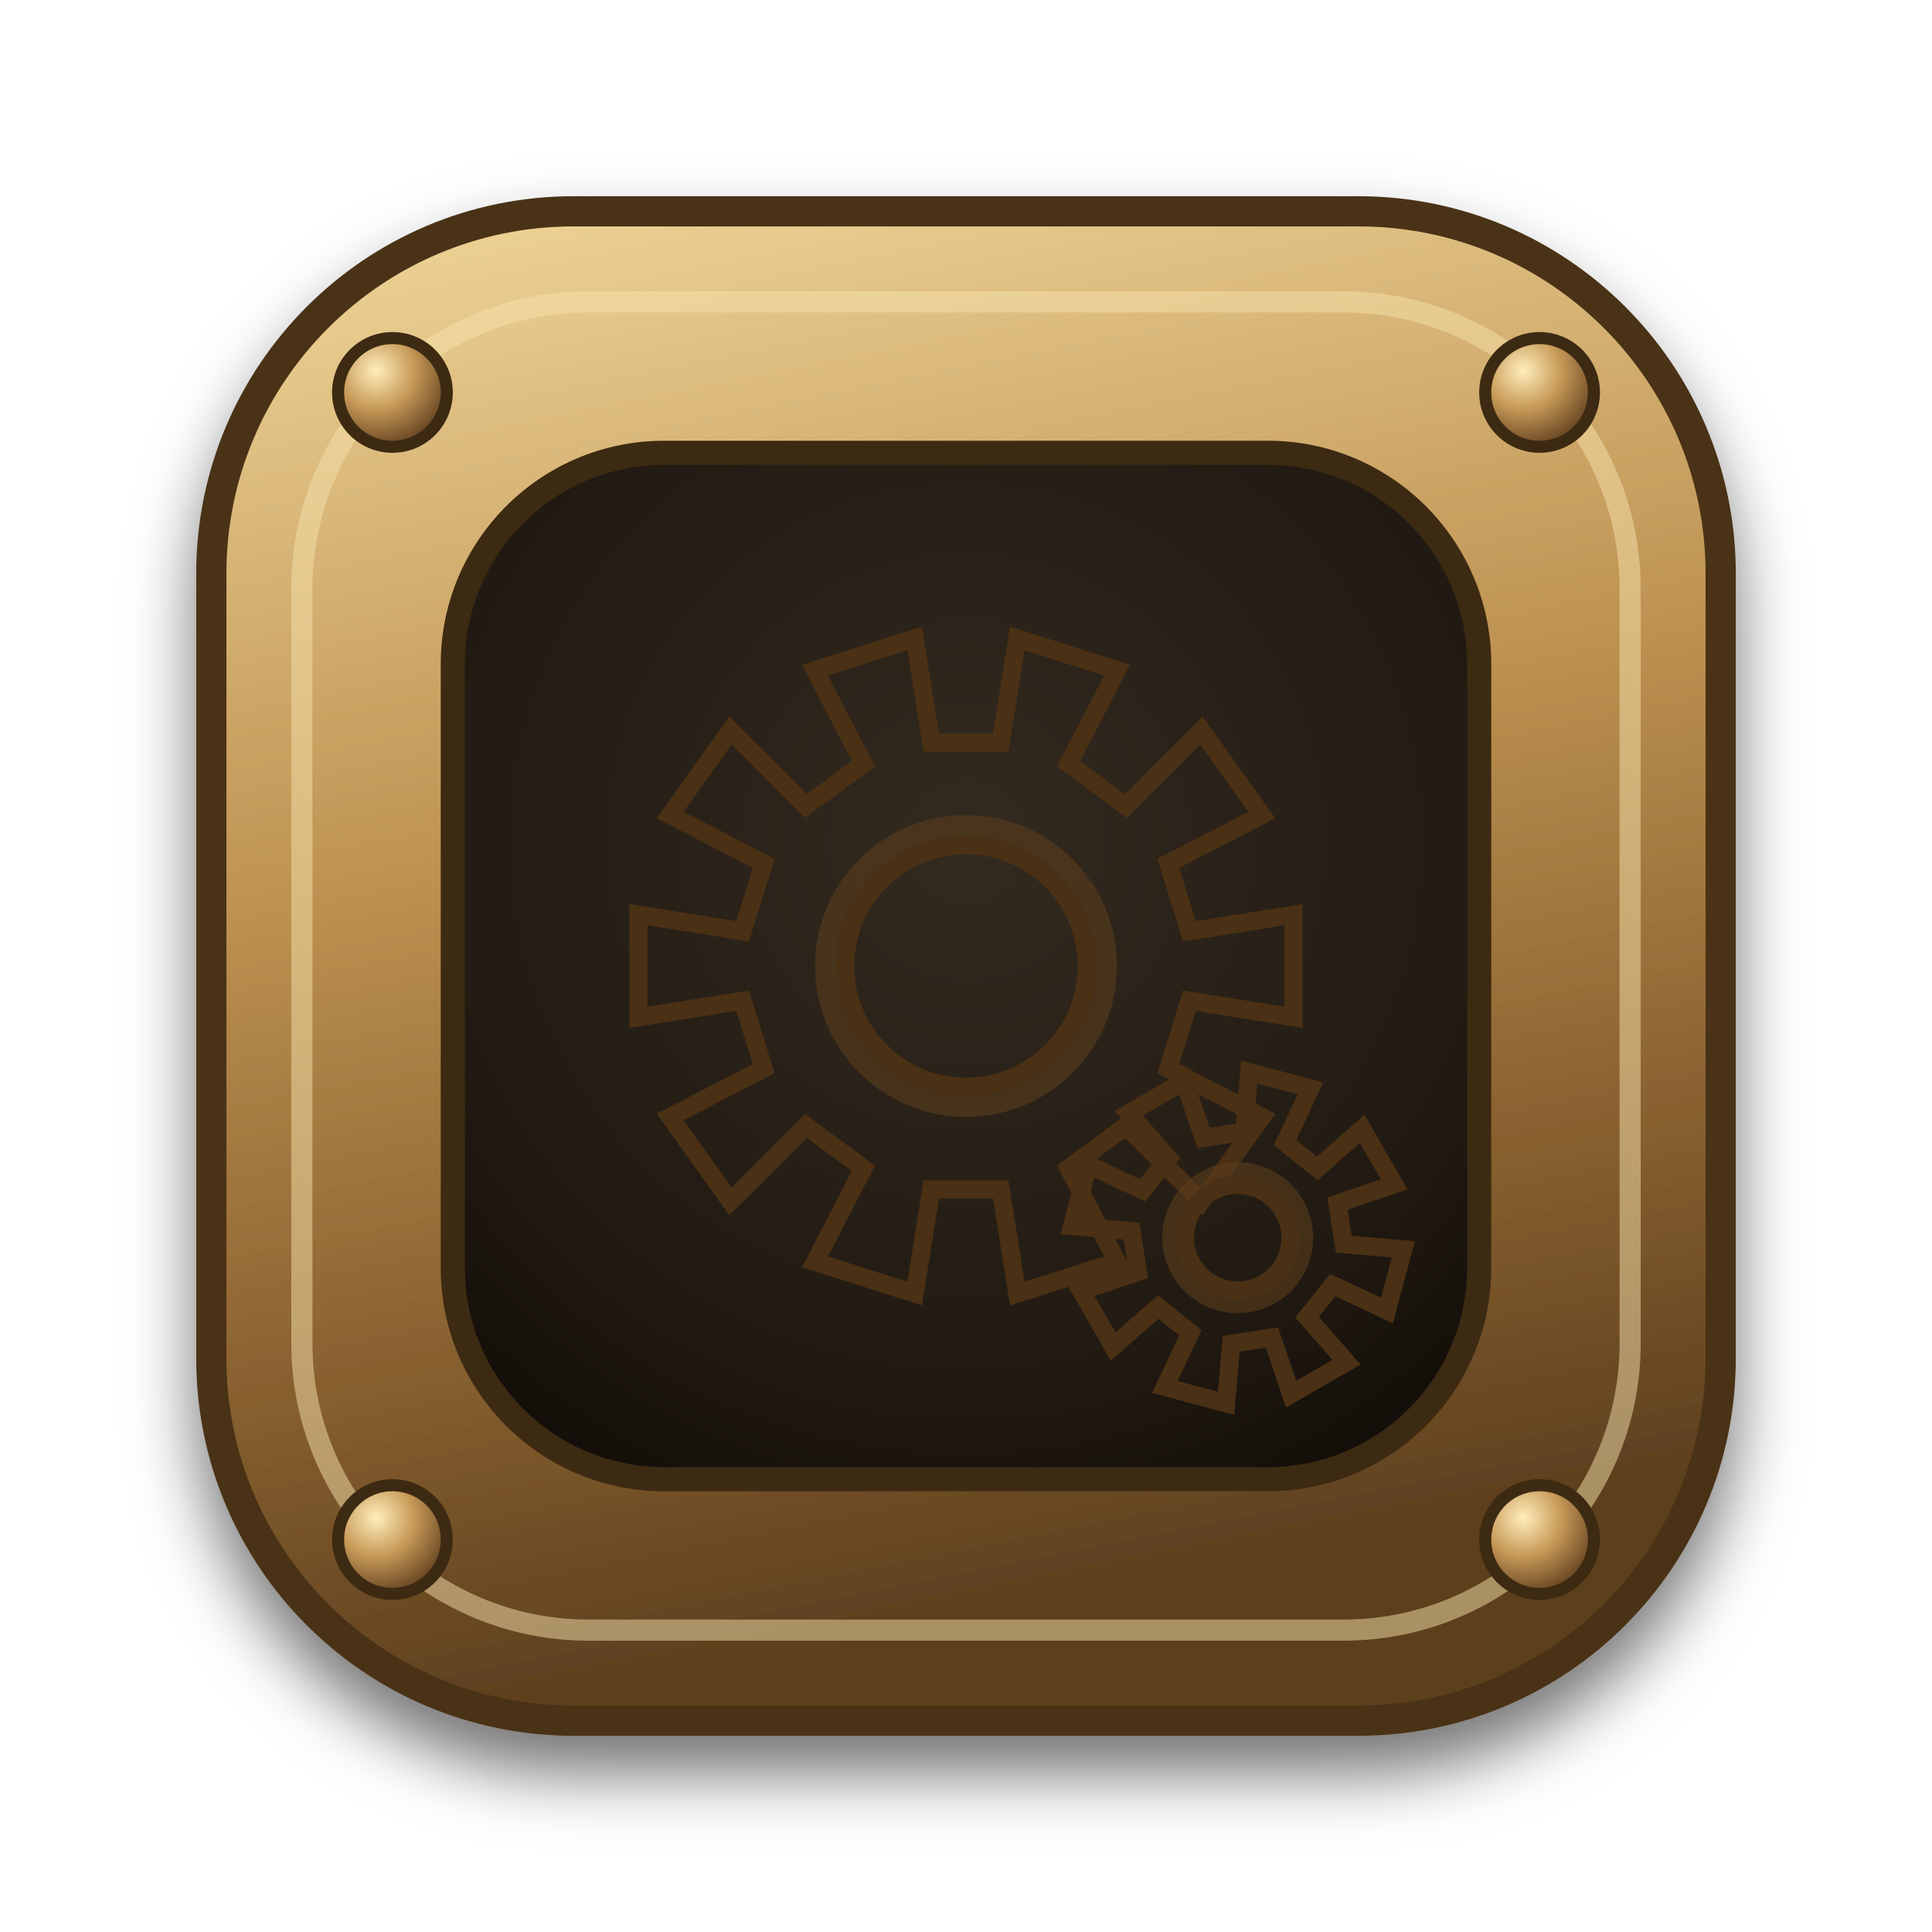
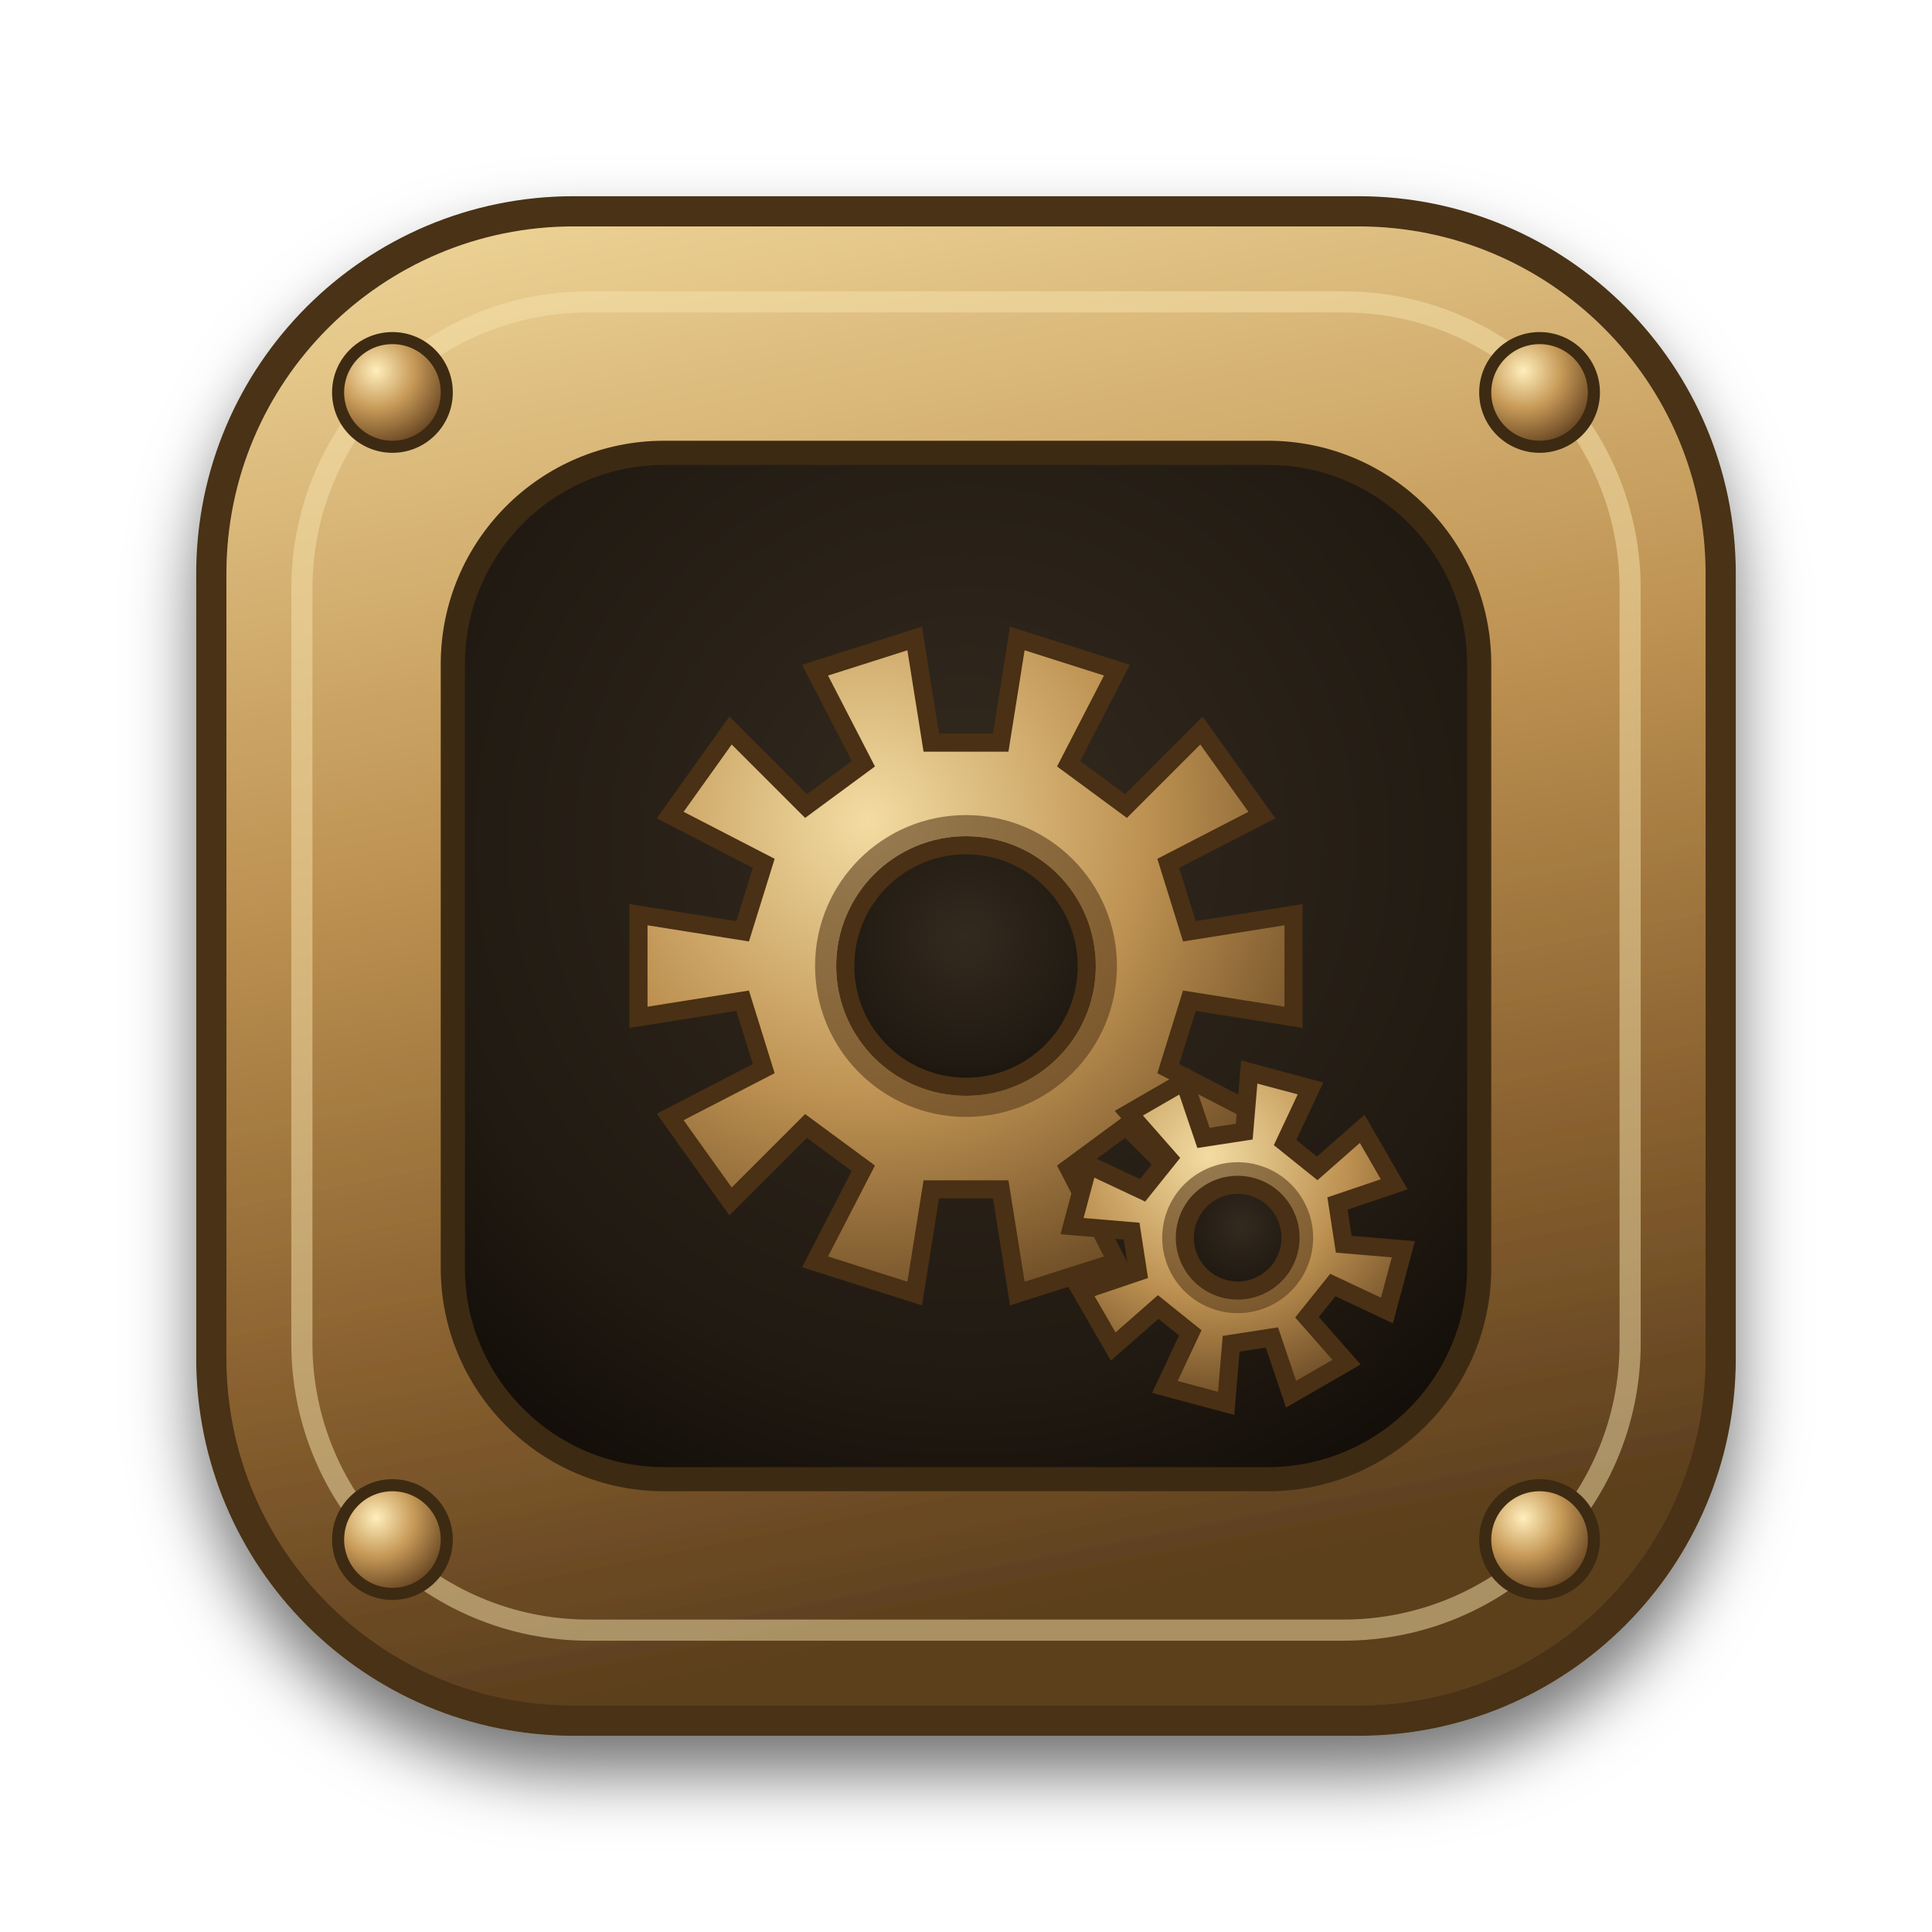
<svg xmlns="http://www.w3.org/2000/svg" viewBox="0 0 128 128">
  <defs>
    <linearGradient id="preferences_desktop_activities_brass" x1="0" y1="0" x2="0.2" y2="1">
      <stop offset="0" stop-color="#f0d79a" />
      <stop offset="0.45" stop-color="#bd9151" />
      <stop offset="0.75" stop-color="#8a6230" />
      <stop offset="1" stop-color="#5c3f1e" />
    </linearGradient>
    <radialGradient id="preferences_desktop_activities_brassR" cx="0.35" cy="0.28" r="0.85">
      <stop offset="0" stop-color="#f3dca2" />
      <stop offset="0.5" stop-color="#bd9151" />
      <stop offset="1" stop-color="#5a3c1c" />
    </radialGradient>
    <linearGradient id="preferences_desktop_activities_copper" x1="0" y1="0" x2="0.3" y2="1">
      <stop offset="0" stop-color="#e2a06a" />
      <stop offset="0.5" stop-color="#b06a39" />
      <stop offset="1" stop-color="#6e3a1a" />
    </linearGradient>
    <radialGradient id="preferences_desktop_activities_recess" cx="0.5" cy="0.38" r="0.75">
      <stop offset="0" stop-color="#332a1f" />
      <stop offset="0.7" stop-color="#211a12" />
      <stop offset="1" stop-color="#100b07" />
    </radialGradient>
    <radialGradient id="preferences_desktop_activities_rivet" cx="0.35" cy="0.3" r="0.7">
      <stop offset="0" stop-color="#ffeebc" />
      <stop offset="0.5" stop-color="#c79a58" />
      <stop offset="1" stop-color="#6b4824" />
    </radialGradient>
    <radialGradient id="preferences_desktop_activities_glow" cx="0.5" cy="0.5" r="0.5">
      <stop offset="0" stop-color="#ffb15a" />
      <stop offset="0.5" stop-color="#d97a2a" />
      <stop offset="1" stop-color="#d97a2a" stop-opacity="0" />
    </radialGradient>
    <filter id="preferences_desktop_activities_sh" x="-30%" y="-30%" width="160%" height="160%">
      <feDropShadow dx="0" dy="2.5" stdDeviation="2.2" flood-color="#000" flood-opacity="0.55" />
    </filter>
  </defs>
  <rect x="14" y="14" width="100" height="100" rx="24" fill="url(#preferences_desktop_activities_brass)" stroke="#4a3014" stroke-width="2" filter="url(#preferences_desktop_activities_sh)" />
  <rect x="20" y="20" width="88" height="88" rx="19" fill="none" stroke="#f6e2ac" stroke-width="1.4" opacity="0.5" />
  <rect x="30" y="30" width="68" height="68" rx="14" fill="url(#preferences_desktop_activities_recess)" stroke="#3d2a12" stroke-width="1.6" />
  <circle cx="26.0" cy="26.0" r="3.6" fill="url(#preferences_desktop_activities_rivet)" stroke="#3d2a12" stroke-width="0.8" />
  <circle cx="102.0" cy="26.0" r="3.6" fill="url(#preferences_desktop_activities_rivet)" stroke="#3d2a12" stroke-width="0.8" />
  <circle cx="26.0" cy="102.0" r="3.6" fill="url(#preferences_desktop_activities_rivet)" stroke="#3d2a12" stroke-width="0.8" />
  <circle cx="102.0" cy="102.0" r="3.6" fill="url(#preferences_desktop_activities_rivet)" stroke="#3d2a12" stroke-width="0.8" />
  <g transform="rotate(0 64 64)">
-     <path d="M85.7 60.6 L85.7 67.4 L78.8 66.3 L77.4 70.8 L83.6 74.0 L79.6 79.6 L74.6 74.6 L70.8 77.4 L74.0 83.6 L67.4 85.7 L66.3 78.8 L61.7 78.8 L60.6 85.7 L54.0 83.6 L57.2 77.4 L53.4 74.6 L48.4 79.6 L44.4 74.0 L50.6 70.8 L49.2 66.3 L42.3 67.4 L42.3 60.6 L49.2 61.7 L50.6 57.2 L44.4 54.0 L48.4 48.4 L53.4 53.4 L57.2 50.6 L54.0 44.4 L60.6 42.3 L61.7 49.2 L66.3 49.2 L67.4 42.3 L74.0 44.4 L70.8 50.6 L74.6 53.4 L79.6 48.4 L83.6 54.0 L77.4 57.2 L78.8 61.7 Z" fill="url(#tag_brassR)" stroke="#4a3014" stroke-width="1.2" />
+     <path d="M85.7 60.6 L85.7 67.4 L78.8 66.3 L77.4 70.8 L83.6 74.0 L79.6 79.6 L74.6 74.6 L70.8 77.4 L74.0 83.6 L67.4 85.7 L66.3 78.8 L61.7 78.8 L60.6 85.7 L54.0 83.6 L57.2 77.4 L53.4 74.6 L48.4 79.6 L44.4 74.0 L50.6 70.8 L49.2 66.3 L42.3 67.4 L42.3 60.6 L49.2 61.7 L50.6 57.2 L44.4 54.0 L48.4 48.4 L53.4 53.4 L57.2 50.6 L54.0 44.4 L60.6 42.3 L61.7 49.2 L66.3 49.2 L67.4 42.3 L74.0 44.4 L70.8 50.6 L74.6 53.4 L79.6 48.4 L83.6 54.0 L77.4 57.2 L78.8 61.7 Z" fill="url(#preferences_desktop_activities_brassR)" stroke="#4a3014" stroke-width="1.2" />
    <circle cx="64" cy="64" r="9.3" fill="none" stroke="#5a3c1c" stroke-width="1.4" opacity="0.6" />
-     <circle cx="64" cy="64" r="8" fill="url(#tag_recess)" stroke="#4a3014" stroke-width="1.2" />
+     <circle cx="64" cy="64" r="8" fill="url(#preferences_desktop_activities_recess)" stroke="#4a3014" stroke-width="1.2" />
  </g>
  <g transform="rotate(15 82 82)">
-     <path d="M92.8 79.9 L92.8 84.1 L88.9 83.4 L87.8 85.9 L91.1 88.1 L88.1 91.1 L85.9 87.8 L83.4 88.9 L84.1 92.8 L79.9 92.8 L80.6 88.9 L78.1 87.8 L75.9 91.1 L72.9 88.1 L76.2 85.9 L75.1 83.4 L71.2 84.1 L71.2 79.9 L75.1 80.6 L76.2 78.1 L72.9 75.9 L75.9 72.9 L78.1 76.2 L80.6 75.1 L79.9 71.2 L84.1 71.2 L83.4 75.1 L85.9 76.2 L88.1 72.9 L91.1 75.9 L87.8 78.1 L88.9 80.6 Z" fill="url(#tag_brassR)" stroke="#4a3014" stroke-width="1.2" />
+     <path d="M92.8 79.9 L92.8 84.1 L88.9 83.4 L87.8 85.9 L91.1 88.1 L88.1 91.1 L85.9 87.8 L83.4 88.9 L84.1 92.8 L79.9 92.8 L80.6 88.9 L78.1 87.8 L75.9 91.1 L72.9 88.1 L76.2 85.9 L75.1 83.4 L71.2 84.1 L71.2 79.9 L75.1 80.6 L76.2 78.1 L72.9 75.9 L75.9 72.9 L78.1 76.2 L80.6 75.1 L79.9 71.2 L84.1 71.2 L83.4 75.1 L85.9 76.2 L88.1 72.9 L91.1 75.9 L87.8 78.1 L88.9 80.6 Z" fill="url(#preferences_desktop_activities_brassR)" stroke="#4a3014" stroke-width="1.2" />
    <circle cx="82" cy="82" r="4.3" fill="none" stroke="#5a3c1c" stroke-width="1.4" opacity="0.6" />
-     <circle cx="82" cy="82" r="3.5" fill="url(#tag_recess)" stroke="#4a3014" stroke-width="1.2" />
+     <circle cx="82" cy="82" r="3.5" fill="url(#preferences_desktop_activities_recess)" stroke="#4a3014" stroke-width="1.2" />
  </g>
</svg>
